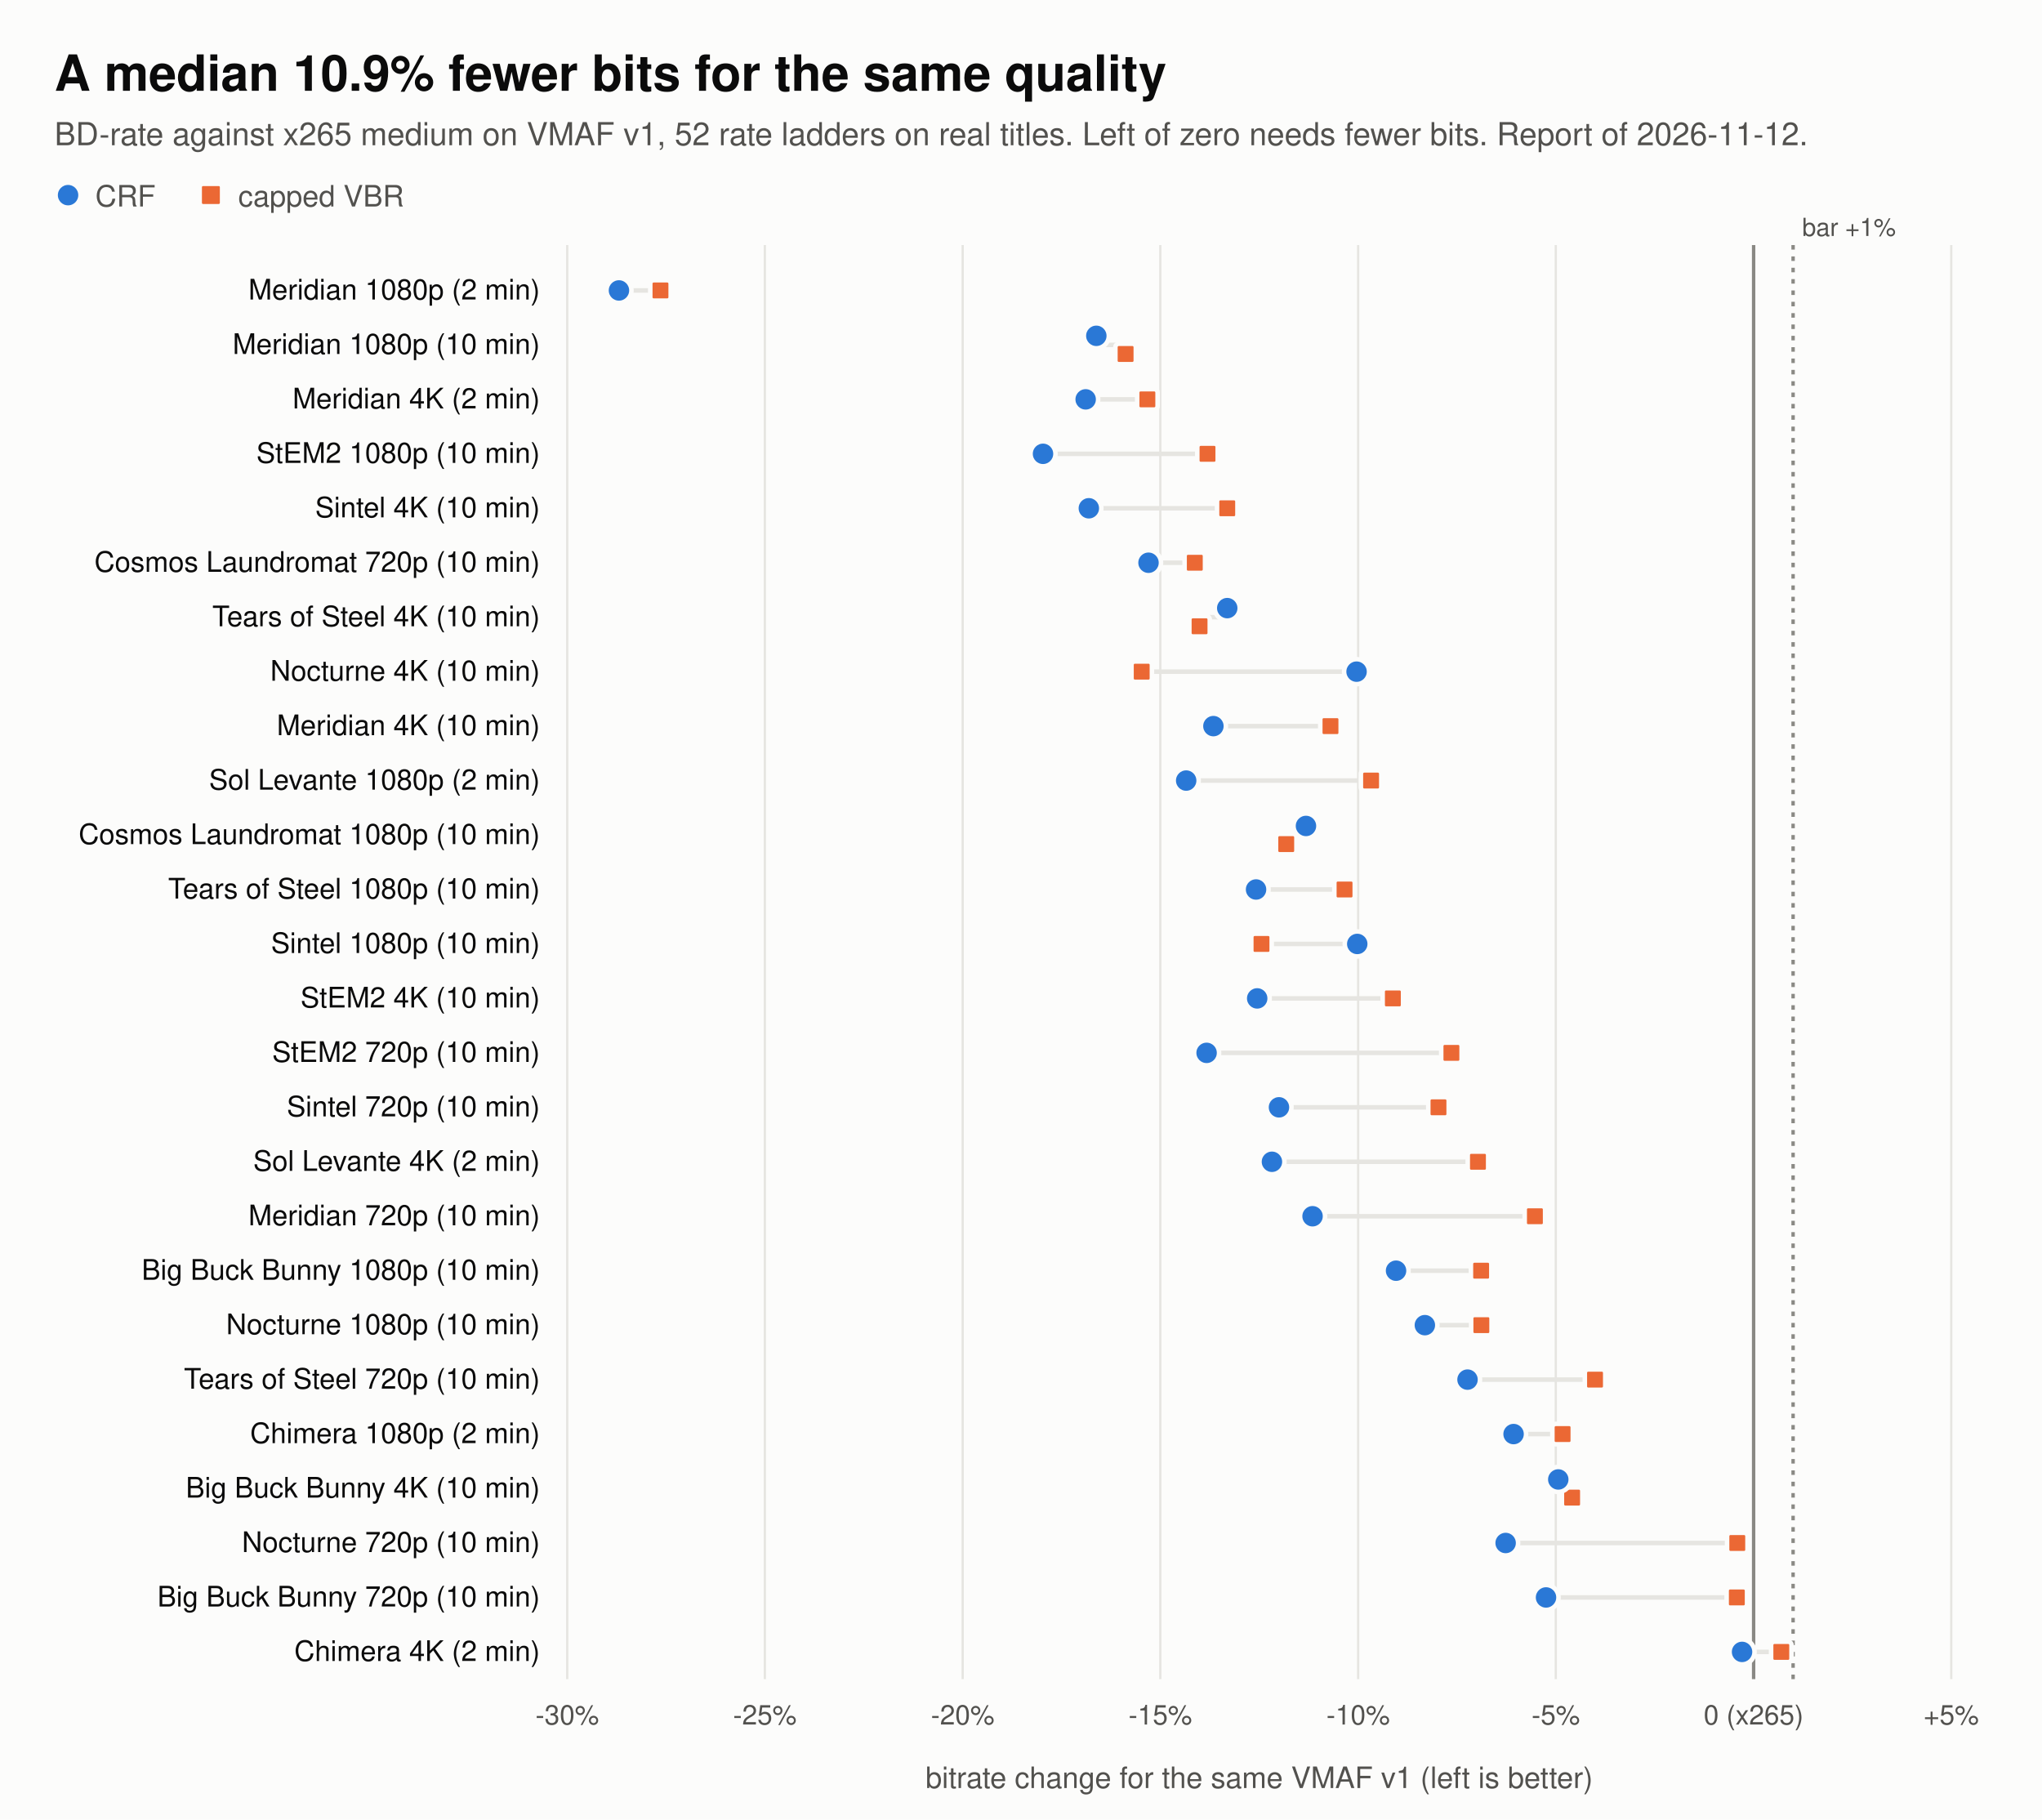
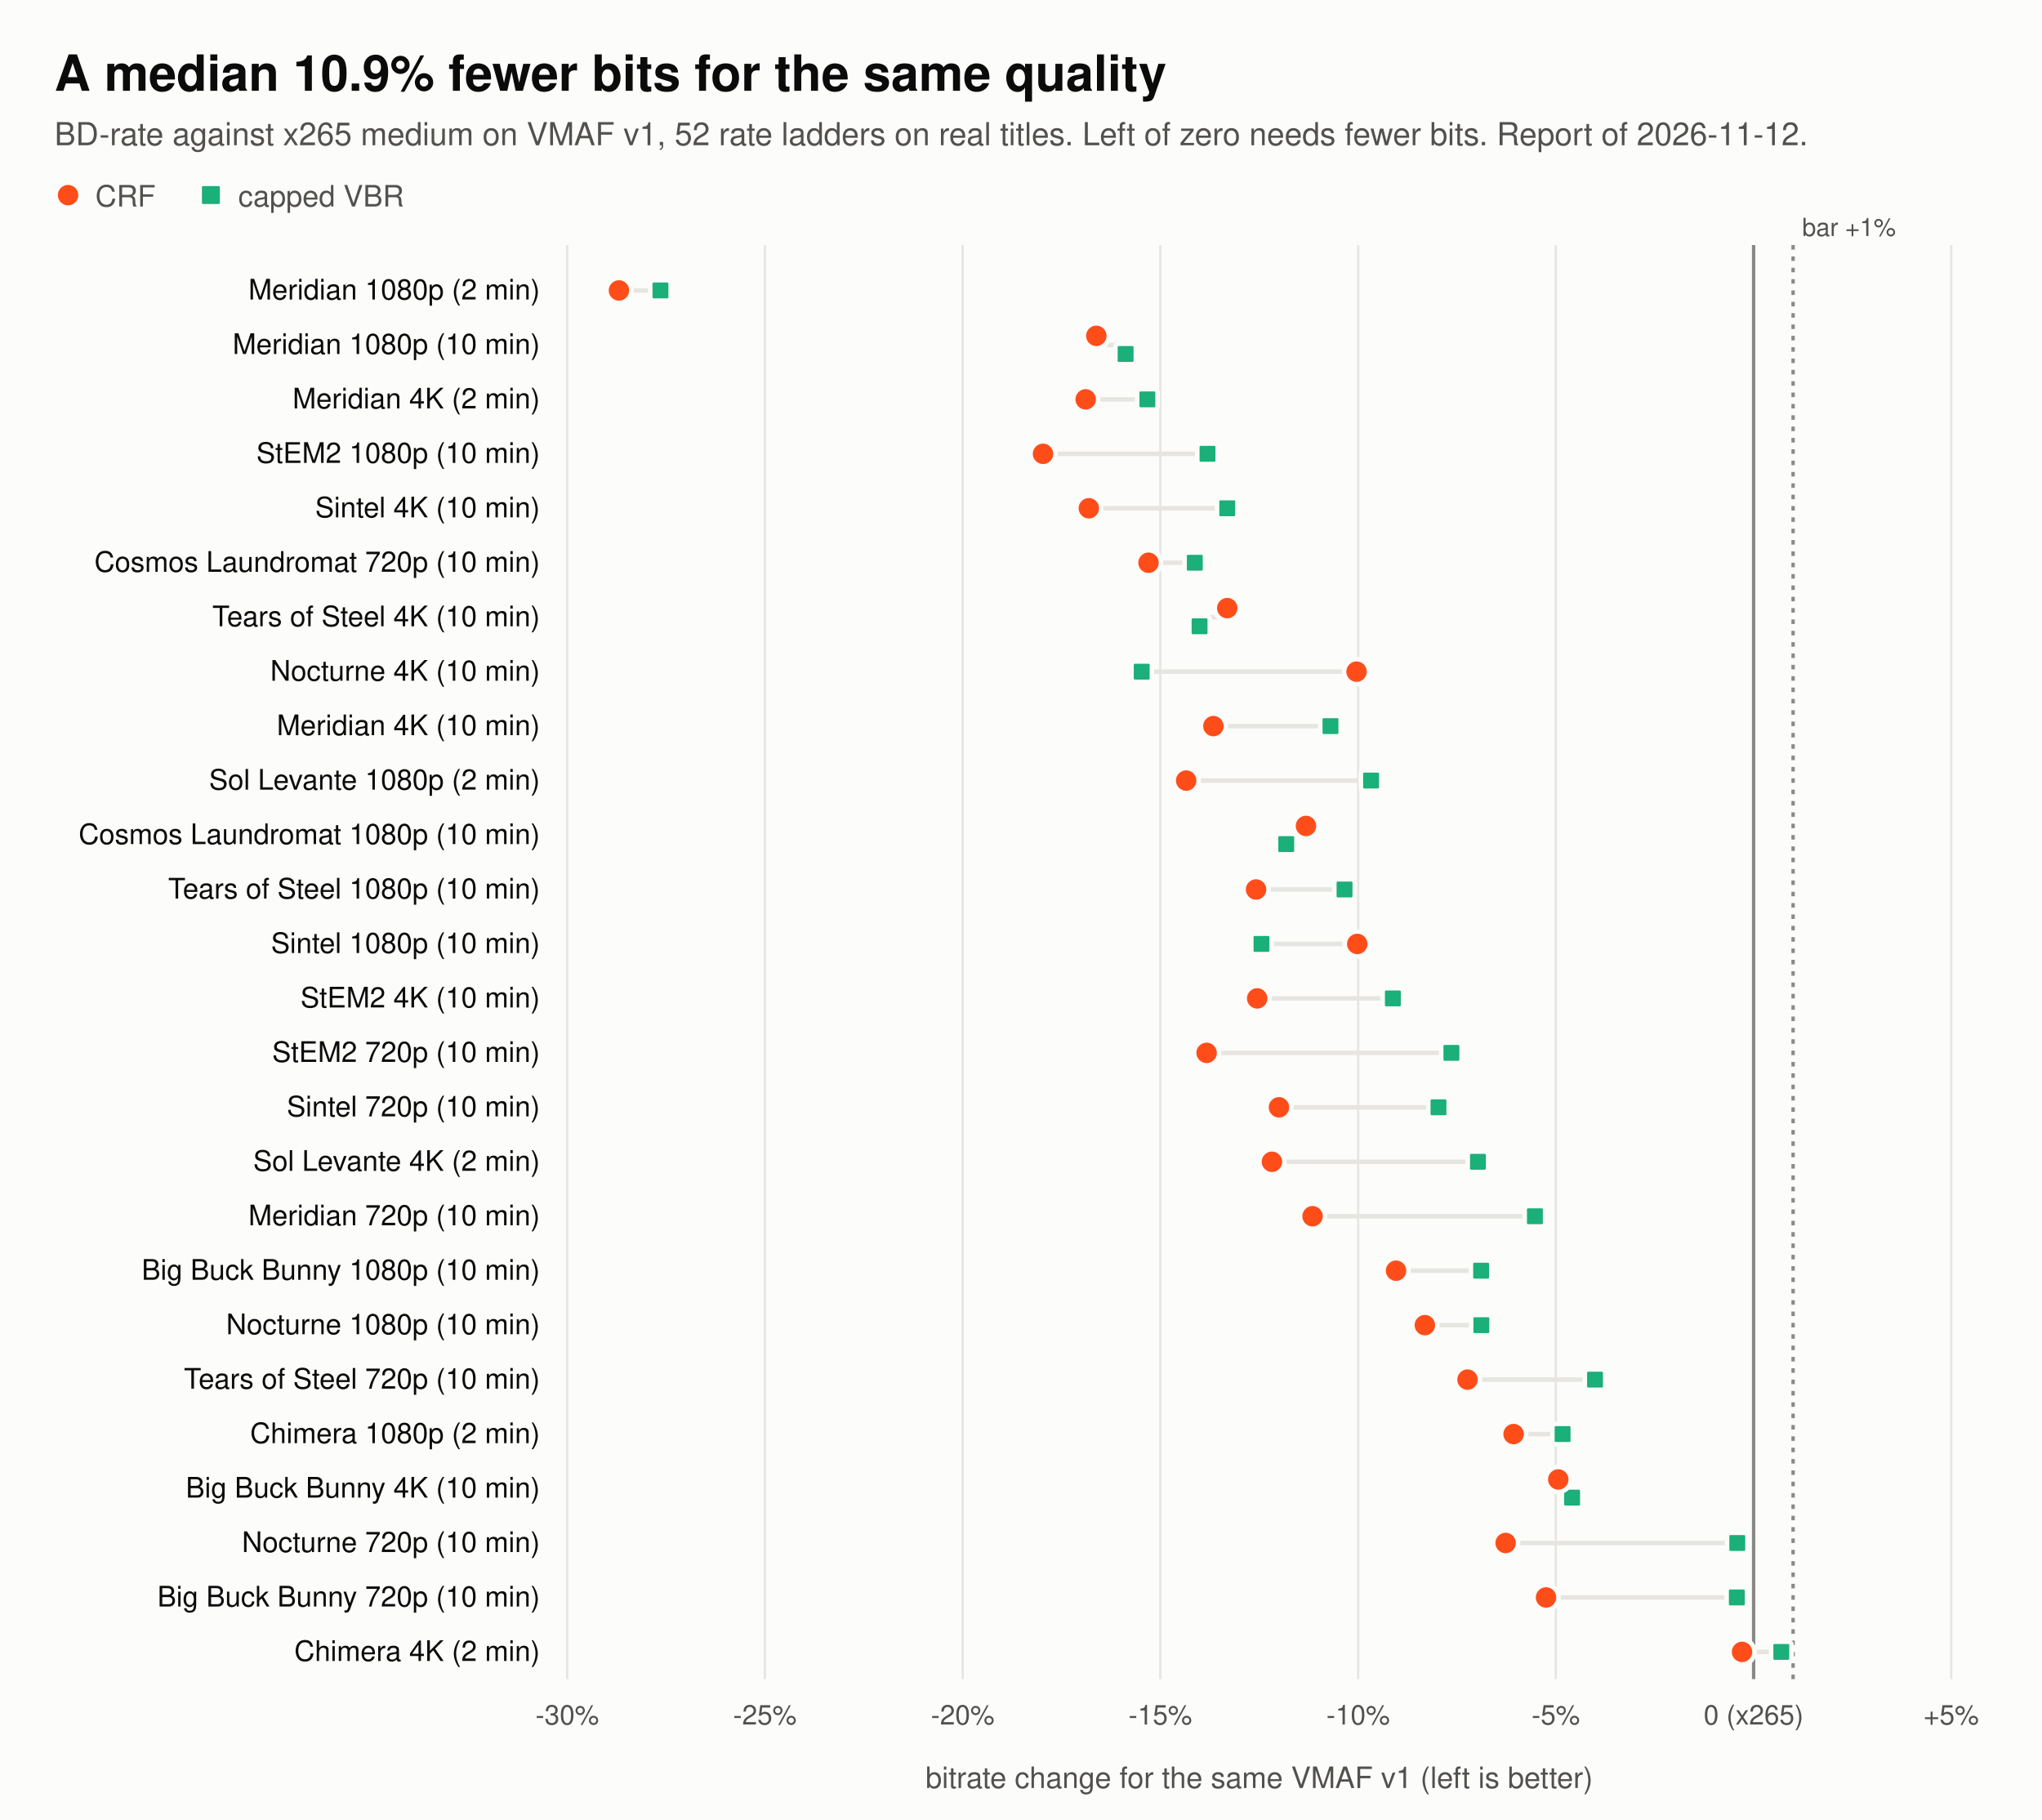
<svg xmlns="http://www.w3.org/2000/svg" width="900" height="802" viewBox="0 0 900 802" role="img">
  <style>
.bg{fill:#fcfcfb}.t1{fill:#0b0b0b}.t2{fill:#52514e}.grid{stroke:#e6e5e1}
- .base{stroke:#8a8984}.ring{stroke:#fcfcfb}
- .s1{fill:#2a78d6}.s2{fill:#eb6834}.s3{fill:#1baf7a}.sx{fill:#8a8984}
- .l1{stroke:#2a78d6}.l2{stroke:#eb6834}.l3{stroke:#1baf7a}.lx{stroke:#8a8984}.span{stroke:#e6e5e1}
- text{font-family:-apple-system,"IBM Plex Sans",Helvetica,Arial,sans-serif}
+ .base{stroke:#8a8984}.ring{stroke:#fcfcfb}.med{stroke:#0b0b0b}
+ .s1{fill:#ff4d1a}.s2{fill:#1baf7a}.s3{fill:#6250d6}.sx{fill:#8a8984}
+ .l1{stroke:#ff4d1a}.l2{stroke:#1baf7a}.l3{stroke:#6250d6}.lx{stroke:#8a8984}.span{stroke:#e6e5e1}
+ text{font-family:system-ui,-apple-system,"Segoe UI",Helvetica,Arial,sans-serif}
@media (prefers-color-scheme:dark){
.bg{fill:#1a1a19}.t1{fill:#f0efec}.t2{fill:#c3c2b7}.grid{stroke:#2e2e2c}
- .base{stroke:#8a8984}.ring{stroke:#1a1a19}
- .s1{fill:#3987e5}.s2{fill:#d95926}.s3{fill:#199e70}.sx{fill:#8a8984}
- .l1{stroke:#3987e5}.l2{stroke:#d95926}.l3{stroke:#199e70}.lx{stroke:#8a8984}.span{stroke:#3a3a37}}
+ .base{stroke:#8a8984}.ring{stroke:#1a1a19}.med{stroke:#f0efec}
+ .s1{fill:#ff4d1a}.s2{fill:#199e70}.s3{fill:#9085e9}.sx{fill:#8a8984}
+ .l1{stroke:#ff4d1a}.l2{stroke:#199e70}.l3{stroke:#9085e9}.lx{stroke:#8a8984}.span{stroke:#3a3a37}}
</style>
  <rect width="100%" height="100%" class="bg" />
  <text x="24.0" y="40.0" font-size="22" class="t1" text-anchor="start" font-weight="600">A median 10.9% fewer bits for the same quality</text>
  <text x="24.0" y="64.0" font-size="14" class="t2" text-anchor="start">BD-rate against x265 medium on VMAF v1, 52 rate ladders on real titles. Left of zero needs fewer bits. Report of 2026-11-12.</text>
  <circle cx="30.0" cy="86.0" r="5.5" class="s1 ring" stroke-width="2" />
  <text x="42.0" y="91.0" font-size="13" class="t2" text-anchor="start">CRF</text>
  <rect x="88.0" y="81.0" width="9.9" height="9.9" rx="1.5" class="s2 ring" stroke-width="2" />
  <text x="105.0" y="91.0" font-size="13" class="t2" text-anchor="start">capped VBR</text>
  <line x1="250.0" y1="108" x2="250.0" y2="740" class="grid" stroke-width="1" />
  <text x="250.0" y="760.0" font-size="12" class="t2" text-anchor="middle">-30%</text>
  <line x1="337.1" y1="108" x2="337.1" y2="740" class="grid" stroke-width="1" />
  <text x="337.1" y="760.0" font-size="12" class="t2" text-anchor="middle">-25%</text>
  <line x1="424.3" y1="108" x2="424.3" y2="740" class="grid" stroke-width="1" />
  <text x="424.3" y="760.0" font-size="12" class="t2" text-anchor="middle">-20%</text>
  <line x1="511.4" y1="108" x2="511.4" y2="740" class="grid" stroke-width="1" />
  <text x="511.4" y="760.0" font-size="12" class="t2" text-anchor="middle">-15%</text>
  <line x1="598.6" y1="108" x2="598.6" y2="740" class="grid" stroke-width="1" />
  <text x="598.6" y="760.0" font-size="12" class="t2" text-anchor="middle">-10%</text>
  <line x1="685.7" y1="108" x2="685.7" y2="740" class="grid" stroke-width="1" />
  <text x="685.7" y="760.0" font-size="12" class="t2" text-anchor="middle">-5%</text>
  <line x1="772.9" y1="108" x2="772.9" y2="740" class="base" stroke-width="1.5" />
  <text x="772.9" y="760.0" font-size="12" class="t2" text-anchor="middle">0 (x265)</text>
  <line x1="860.0" y1="108" x2="860.0" y2="740" class="grid" stroke-width="1" />
  <text x="860.0" y="760.0" font-size="12" class="t2" text-anchor="middle">+5%</text>
  <line x1="790.3" y1="108" x2="790.3" y2="740" class="base" stroke-width="1.5" stroke-dasharray="2 3" />
  <text x="794.3" y="104.0" font-size="11" class="t2" text-anchor="start">bar +1%</text>
  <text x="555.0" y="788.0" font-size="13" class="t2" text-anchor="middle">bitrate change for the same VMAF v1 (left is better)</text>
  <text x="238.0" y="132.0" font-size="12.5" class="t1" text-anchor="end">Meridian 1080p (2 min)</text>
  <line x1="272.8" y1="128.0" x2="291.1" y2="128.0" class="span" stroke-width="2" />
  <rect x="286.6" y="123.5" width="9.0" height="9.0" rx="1.5" class="s2 ring" stroke-width="2" />
  <circle cx="272.8" cy="128.0" r="5.5" class="s1 ring" stroke-width="2" />
  <text x="238.0" y="156.0" font-size="12.5" class="t1" text-anchor="end">Meridian 1080p (10 min)</text>
  <line x1="483.2" y1="152.0" x2="496.1" y2="152.0" class="span" stroke-width="2" />
  <rect x="491.6" y="151.5" width="9.0" height="9.0" rx="1.5" class="s2 ring" stroke-width="2" />
  <circle cx="483.2" cy="148.0" r="5.5" class="s1 ring" stroke-width="2" />
  <text x="238.0" y="180.0" font-size="12.5" class="t1" text-anchor="end">Meridian 4K (2 min)</text>
  <line x1="478.5" y1="176.0" x2="505.7" y2="176.0" class="span" stroke-width="2" />
  <rect x="501.2" y="171.5" width="9.0" height="9.0" rx="1.5" class="s2 ring" stroke-width="2" />
  <circle cx="478.5" cy="176.0" r="5.5" class="s1 ring" stroke-width="2" />
  <text x="238.0" y="204.0" font-size="12.5" class="t1" text-anchor="end">StEM2 1080p (10 min)</text>
  <line x1="459.7" y1="200.0" x2="532.2" y2="200.0" class="span" stroke-width="2" />
  <rect x="527.7" y="195.5" width="9.0" height="9.0" rx="1.5" class="s2 ring" stroke-width="2" />
  <circle cx="459.7" cy="200.0" r="5.5" class="s1 ring" stroke-width="2" />
  <text x="238.0" y="228.0" font-size="12.5" class="t1" text-anchor="end">Sintel 4K (10 min)</text>
  <line x1="479.9" y1="224.0" x2="540.9" y2="224.0" class="span" stroke-width="2" />
  <rect x="536.4" y="219.5" width="9.0" height="9.0" rx="1.5" class="s2 ring" stroke-width="2" />
  <circle cx="479.9" cy="224.0" r="5.5" class="s1 ring" stroke-width="2" />
  <text x="238.0" y="252.0" font-size="12.5" class="t1" text-anchor="end">Cosmos Laundromat 720p (10 min)</text>
  <line x1="506.2" y1="248.0" x2="526.6" y2="248.0" class="span" stroke-width="2" />
  <rect x="522.1" y="243.5" width="9.0" height="9.0" rx="1.5" class="s2 ring" stroke-width="2" />
  <circle cx="506.2" cy="248.0" r="5.5" class="s1 ring" stroke-width="2" />
  <text x="238.0" y="276.0" font-size="12.5" class="t1" text-anchor="end">Tears of Steel 4K (10 min)</text>
  <line x1="528.7" y1="272.0" x2="540.9" y2="272.0" class="span" stroke-width="2" />
  <rect x="524.2" y="271.5" width="9.0" height="9.0" rx="1.5" class="s2 ring" stroke-width="2" />
  <circle cx="540.9" cy="268.0" r="5.5" class="s1 ring" stroke-width="2" />
  <text x="238.0" y="300.0" font-size="12.5" class="t1" text-anchor="end">Nocturne 4K (10 min)</text>
  <line x1="503.2" y1="296.0" x2="597.9" y2="296.0" class="span" stroke-width="2" />
  <rect x="498.7" y="291.5" width="9.0" height="9.0" rx="1.5" class="s2 ring" stroke-width="2" />
  <circle cx="597.9" cy="296.0" r="5.5" class="s1 ring" stroke-width="2" />
  <text x="238.0" y="324.0" font-size="12.5" class="t1" text-anchor="end">Meridian 4K (10 min)</text>
  <line x1="534.8" y1="320.0" x2="586.4" y2="320.0" class="span" stroke-width="2" />
  <rect x="581.9" y="315.5" width="9.0" height="9.0" rx="1.5" class="s2 ring" stroke-width="2" />
  <circle cx="534.8" cy="320.0" r="5.5" class="s1 ring" stroke-width="2" />
  <text x="238.0" y="348.0" font-size="12.5" class="t1" text-anchor="end">Sol Levante 1080p (2 min)</text>
  <line x1="522.8" y1="344.0" x2="604.3" y2="344.0" class="span" stroke-width="2" />
  <rect x="599.8" y="339.5" width="9.0" height="9.0" rx="1.5" class="s2 ring" stroke-width="2" />
  <circle cx="522.8" cy="344.0" r="5.5" class="s1 ring" stroke-width="2" />
  <text x="238.0" y="372.0" font-size="12.5" class="t1" text-anchor="end">Cosmos Laundromat 1080p (10 min)</text>
  <line x1="566.9" y1="368.0" x2="575.6" y2="368.0" class="span" stroke-width="2" />
  <rect x="562.4" y="367.5" width="9.0" height="9.0" rx="1.5" class="s2 ring" stroke-width="2" />
  <circle cx="575.6" cy="364.0" r="5.5" class="s1 ring" stroke-width="2" />
  <text x="238.0" y="396.0" font-size="12.5" class="t1" text-anchor="end">Tears of Steel 1080p (10 min)</text>
  <line x1="553.6" y1="392.0" x2="592.6" y2="392.0" class="span" stroke-width="2" />
  <rect x="588.1" y="387.5" width="9.0" height="9.0" rx="1.5" class="s2 ring" stroke-width="2" />
  <circle cx="553.6" cy="392.0" r="5.5" class="s1 ring" stroke-width="2" />
  <text x="238.0" y="420.0" font-size="12.5" class="t1" text-anchor="end">Sintel 1080p (10 min)</text>
  <line x1="556.0" y1="416.0" x2="598.2" y2="416.0" class="span" stroke-width="2" />
  <rect x="551.5" y="411.5" width="9.0" height="9.0" rx="1.5" class="s2 ring" stroke-width="2" />
  <circle cx="598.2" cy="416.0" r="5.5" class="s1 ring" stroke-width="2" />
  <text x="238.0" y="444.0" font-size="12.5" class="t1" text-anchor="end">StEM2 4K (10 min)</text>
  <line x1="554.1" y1="440.0" x2="613.9" y2="440.0" class="span" stroke-width="2" />
  <rect x="609.4" y="435.5" width="9.0" height="9.0" rx="1.5" class="s2 ring" stroke-width="2" />
  <circle cx="554.1" cy="440.0" r="5.5" class="s1 ring" stroke-width="2" />
  <text x="238.0" y="468.0" font-size="12.5" class="t1" text-anchor="end">StEM2 720p (10 min)</text>
  <line x1="531.8" y1="464.0" x2="639.7" y2="464.0" class="span" stroke-width="2" />
  <rect x="635.2" y="459.5" width="9.0" height="9.0" rx="1.5" class="s2 ring" stroke-width="2" />
  <circle cx="531.8" cy="464.0" r="5.5" class="s1 ring" stroke-width="2" />
  <text x="238.0" y="492.0" font-size="12.5" class="t1" text-anchor="end">Sintel 720p (10 min)</text>
  <line x1="563.7" y1="488.0" x2="634.0" y2="488.0" class="span" stroke-width="2" />
  <rect x="629.5" y="483.5" width="9.0" height="9.0" rx="1.5" class="s2 ring" stroke-width="2" />
  <circle cx="563.7" cy="488.0" r="5.5" class="s1 ring" stroke-width="2" />
  <text x="238.0" y="516.0" font-size="12.5" class="t1" text-anchor="end">Sol Levante 4K (2 min)</text>
  <line x1="560.6" y1="512.0" x2="651.4" y2="512.0" class="span" stroke-width="2" />
  <rect x="646.9" y="507.5" width="9.0" height="9.0" rx="1.5" class="s2 ring" stroke-width="2" />
  <circle cx="560.6" cy="512.0" r="5.5" class="s1 ring" stroke-width="2" />
  <text x="238.0" y="540.0" font-size="12.5" class="t1" text-anchor="end">Meridian 720p (10 min)</text>
  <line x1="578.5" y1="536.0" x2="676.5" y2="536.0" class="span" stroke-width="2" />
  <rect x="672.0" y="531.5" width="9.0" height="9.0" rx="1.5" class="s2 ring" stroke-width="2" />
  <circle cx="578.5" cy="536.0" r="5.5" class="s1 ring" stroke-width="2" />
  <text x="238.0" y="564.0" font-size="12.5" class="t1" text-anchor="end">Big Buck Bunny 1080p (10 min)</text>
  <line x1="615.3" y1="560.0" x2="652.8" y2="560.0" class="span" stroke-width="2" />
  <rect x="648.3" y="555.5" width="9.0" height="9.0" rx="1.5" class="s2 ring" stroke-width="2" />
  <circle cx="615.3" cy="560.0" r="5.5" class="s1 ring" stroke-width="2" />
  <text x="238.0" y="588.0" font-size="12.5" class="t1" text-anchor="end">Nocturne 1080p (10 min)</text>
  <line x1="628.0" y1="584.0" x2="652.9" y2="584.0" class="span" stroke-width="2" />
  <rect x="648.4" y="579.5" width="9.0" height="9.0" rx="1.5" class="s2 ring" stroke-width="2" />
  <circle cx="628.0" cy="584.0" r="5.5" class="s1 ring" stroke-width="2" />
  <text x="238.0" y="612.0" font-size="12.5" class="t1" text-anchor="end">Tears of Steel 720p (10 min)</text>
  <line x1="646.8" y1="608.0" x2="703.0" y2="608.0" class="span" stroke-width="2" />
  <rect x="698.5" y="603.5" width="9.0" height="9.0" rx="1.5" class="s2 ring" stroke-width="2" />
  <circle cx="646.8" cy="608.0" r="5.5" class="s1 ring" stroke-width="2" />
  <text x="238.0" y="636.0" font-size="12.5" class="t1" text-anchor="end">Chimera 1080p (2 min)</text>
  <line x1="667.1" y1="632.0" x2="688.7" y2="632.0" class="span" stroke-width="2" />
  <rect x="684.2" y="627.5" width="9.0" height="9.0" rx="1.5" class="s2 ring" stroke-width="2" />
  <circle cx="667.1" cy="632.0" r="5.5" class="s1 ring" stroke-width="2" />
  <text x="238.0" y="660.0" font-size="12.5" class="t1" text-anchor="end">Big Buck Bunny 4K (10 min)</text>
  <line x1="686.8" y1="656.0" x2="692.9" y2="656.0" class="span" stroke-width="2" />
  <rect x="688.4" y="655.5" width="9.0" height="9.0" rx="1.5" class="s2 ring" stroke-width="2" />
  <circle cx="686.8" cy="652.0" r="5.5" class="s1 ring" stroke-width="2" />
  <text x="238.0" y="684.0" font-size="12.5" class="t1" text-anchor="end">Nocturne 720p (10 min)</text>
  <line x1="663.6" y1="680.0" x2="765.7" y2="680.0" class="span" stroke-width="2" />
  <rect x="761.2" y="675.5" width="9.0" height="9.0" rx="1.5" class="s2 ring" stroke-width="2" />
  <circle cx="663.6" cy="680.0" r="5.5" class="s1 ring" stroke-width="2" />
  <text x="238.0" y="708.0" font-size="12.5" class="t1" text-anchor="end">Big Buck Bunny 720p (10 min)</text>
  <line x1="681.4" y1="704.0" x2="765.5" y2="704.0" class="span" stroke-width="2" />
  <rect x="761.0" y="699.5" width="9.0" height="9.0" rx="1.5" class="s2 ring" stroke-width="2" />
  <circle cx="681.4" cy="704.0" r="5.5" class="s1 ring" stroke-width="2" />
  <text x="238.0" y="732.0" font-size="12.5" class="t1" text-anchor="end">Chimera 4K (2 min)</text>
  <line x1="767.8" y1="728.0" x2="785.1" y2="728.0" class="span" stroke-width="2" />
  <rect x="780.6" y="723.5" width="9.0" height="9.0" rx="1.5" class="s2 ring" stroke-width="2" />
  <circle cx="767.8" cy="728.0" r="5.5" class="s1 ring" stroke-width="2" />
</svg>
